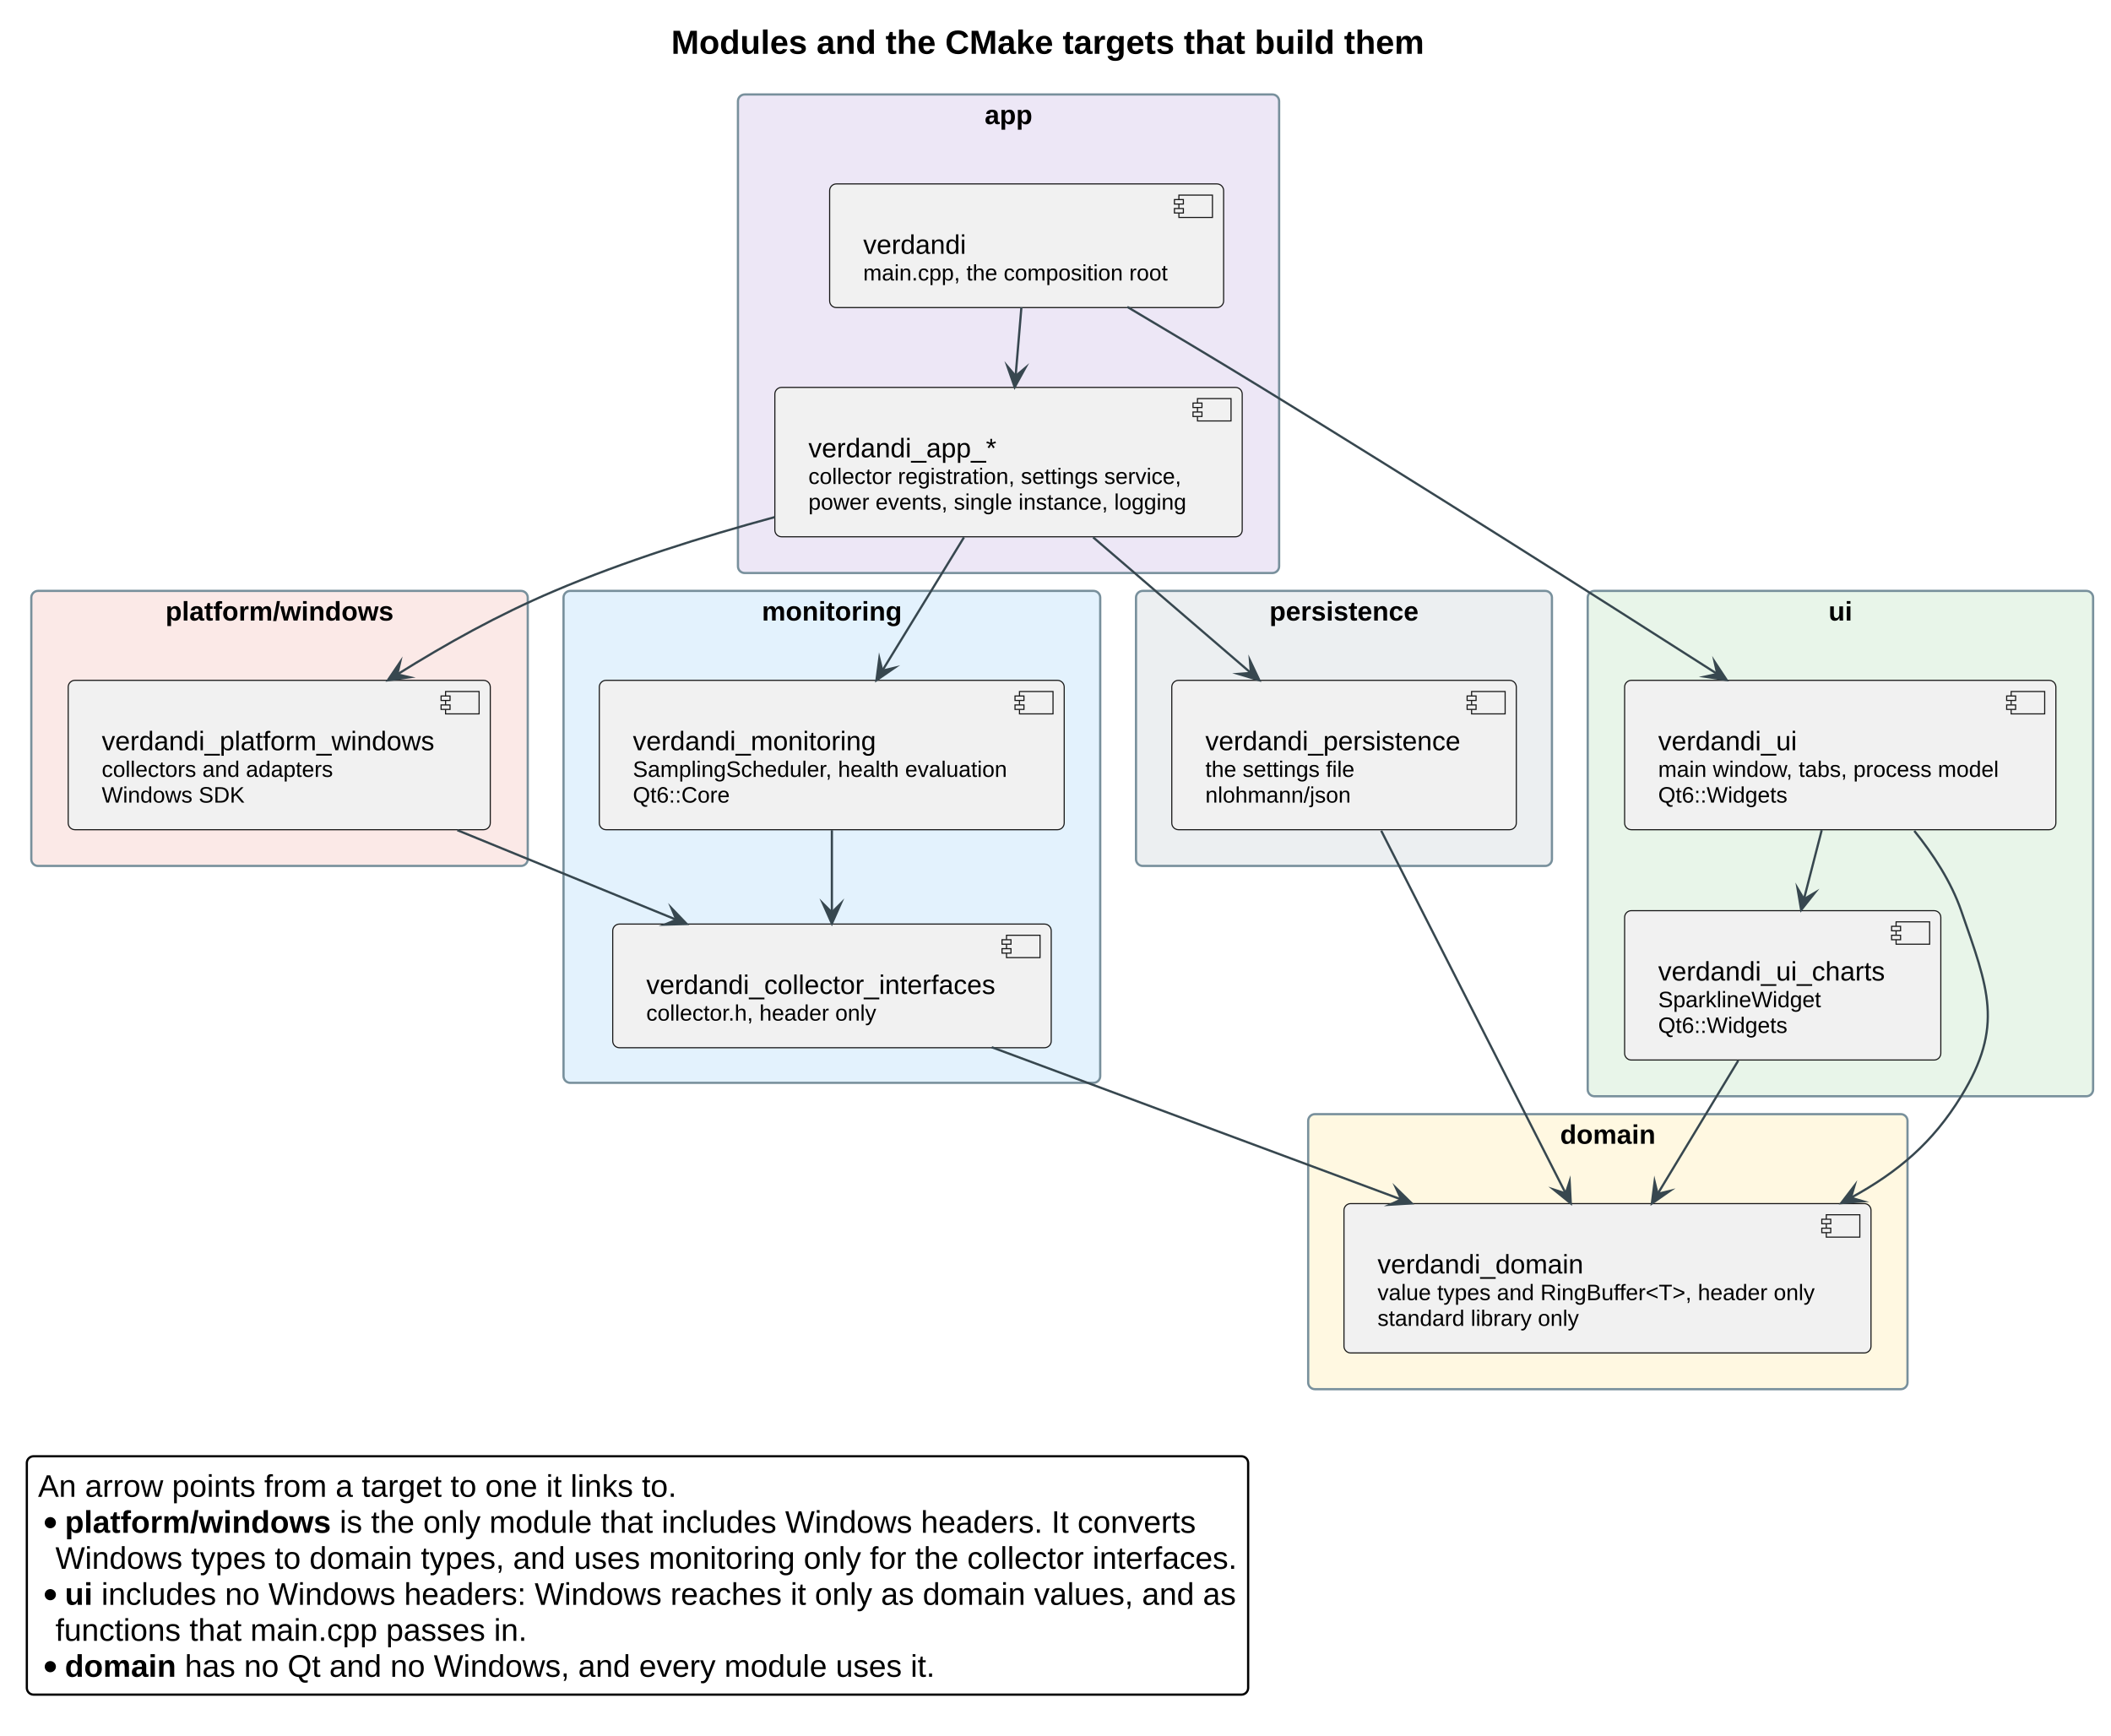
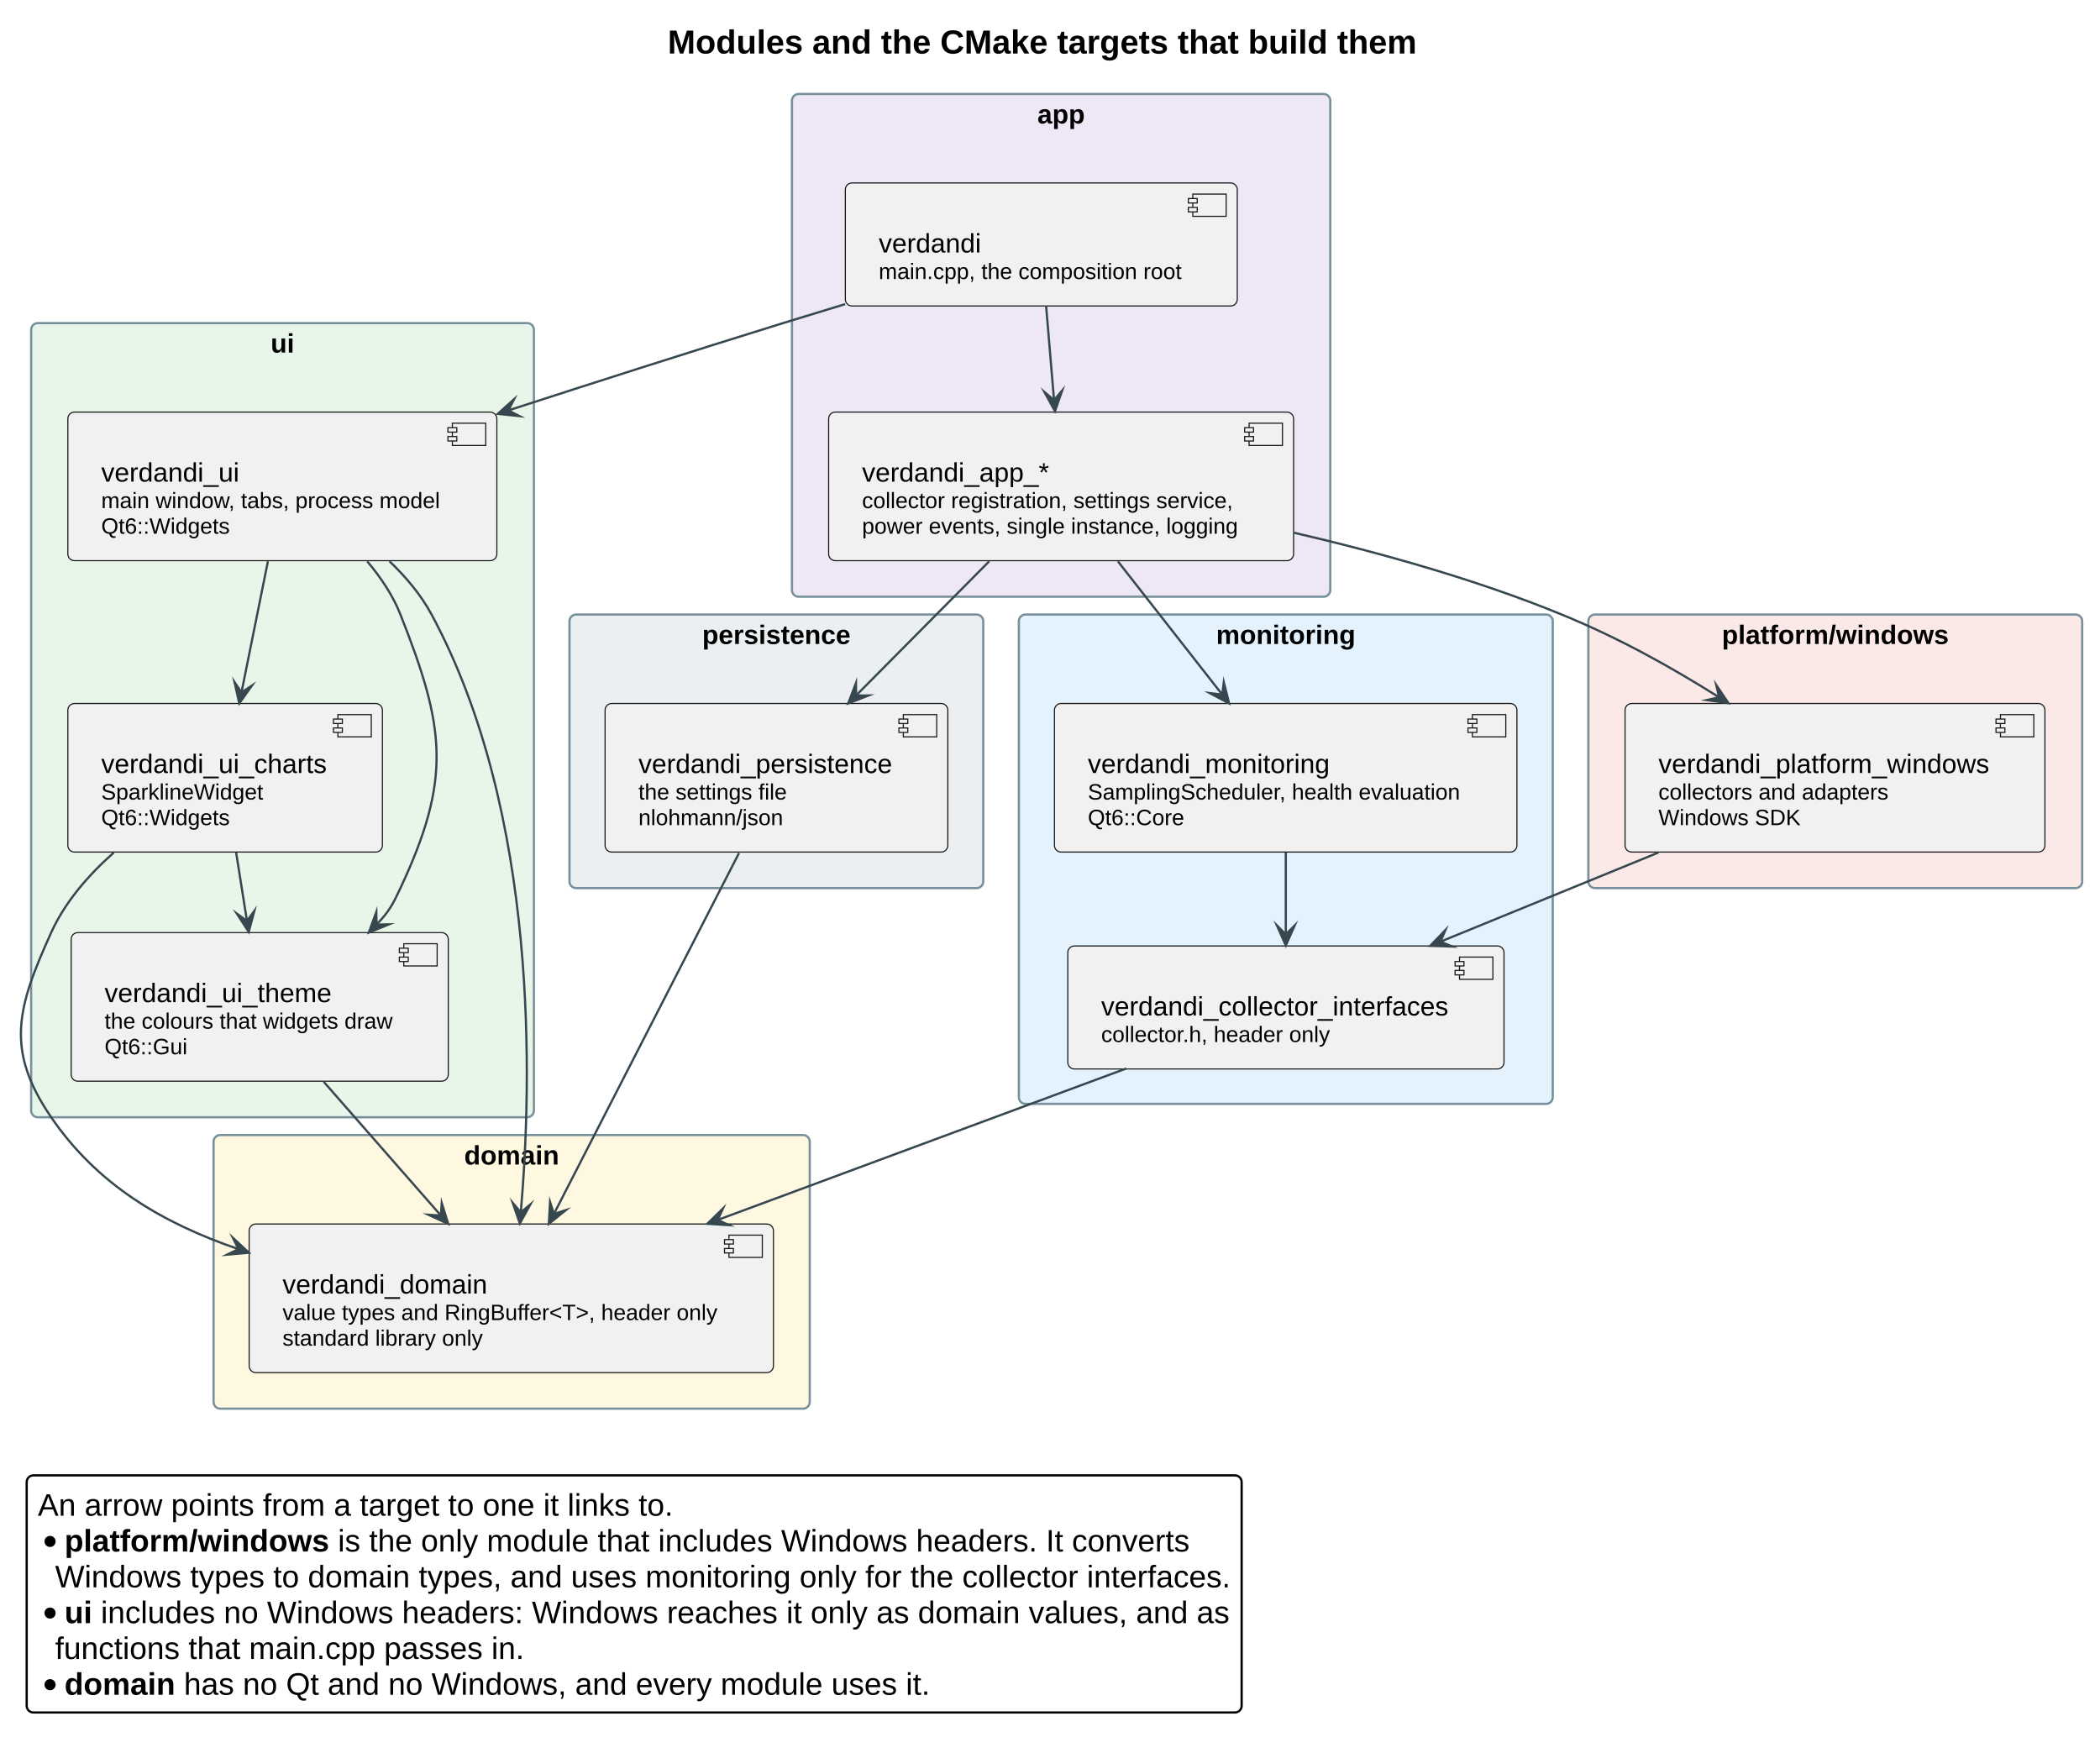
- <svg xmlns="http://www.w3.org/2000/svg" version="1.1" data-diagram-type="DESCRIPTION" style="width:944px;height:776px;background:#FFFFFF;" width="944px" height="776px" viewBox="0 0 944 776" zoomAndPan="magnify" preserveAspectRatio="none" contentStyleType="text/css">
+ <svg xmlns="http://www.w3.org/2000/svg" version="1.1" data-diagram-type="DESCRIPTION" style="width:944px;height:788px;background:#FFFFFF;" width="944px" height="788px" viewBox="0 0 944 788" zoomAndPan="magnify" preserveAspectRatio="none" contentStyleType="text/css">
  <defs />
  <g font-family="sans-serif" lengthAdjust="spacing">
    <g class="title" data-source-line="3">
      <text x="300.149" y="24.07" fill="#000" font-size="15" textLength="336.702" font-weight="700" font-family="Arial">Modules and the CMake targets that build them</text>
    </g>
    <g class="cluster" data-qualified-name="app" id="ent0001" data-source-line="5">
-       <rect x="330" y="42.249" width="242" height="214" fill="#EDE7F6" style="stroke:#78909C;stroke-width:1;" rx="3" ry="3" />
-       <text x="440.333" y="55.504" fill="#000" font-size="12" textLength="21.334" font-weight="700" font-family="Arial">app</text>
+       <rect x="356" y="42.249" width="242" height="226" fill="#EDE7F6" style="stroke:#78909C;stroke-width:1;" rx="3" ry="3" />
+       <text x="466.333" y="55.504" fill="#000" font-size="12" textLength="21.334" font-weight="700" font-family="Arial">app</text>
    </g>
    <g class="cluster" data-qualified-name="ui" id="ent0004" data-source-line="10">
-       <rect x="710" y="264.249" width="226" height="226" fill="#E8F5E9" style="stroke:#78909C;stroke-width:1;" rx="3" ry="3" />
-       <text x="817.668" y="277.504" fill="#000" font-size="12" textLength="10.664" font-weight="700" font-family="Arial">ui</text>
+       <rect x="14" y="145.249" width="226" height="357" fill="#E8F5E9" style="stroke:#78909C;stroke-width:1;" rx="3" ry="3" />
+       <text x="121.668" y="158.504" fill="#000" font-size="12" textLength="10.664" font-weight="700" font-family="Arial">ui</text>
    </g>
-     <g class="cluster" data-qualified-name="persistence" id="ent0007" data-source-line="15">
-       <rect x="508" y="264.249" width="186" height="123" fill="#ECEFF1" style="stroke:#78909C;stroke-width:1;" rx="3" ry="3" />
-       <text x="567.648" y="277.504" fill="#000" font-size="12" textLength="66.703" font-weight="700" font-family="Arial">persistence</text>
+     <g class="cluster" data-qualified-name="persistence" id="ent0008" data-source-line="16">
+       <rect x="256" y="276.249" width="186" height="123" fill="#ECEFF1" style="stroke:#78909C;stroke-width:1;" rx="3" ry="3" />
+       <text x="315.648" y="289.504" fill="#000" font-size="12" textLength="66.703" font-weight="700" font-family="Arial">persistence</text>
    </g>
-     <g class="cluster" data-qualified-name="monitoring" id="ent0009" data-source-line="19">
-       <rect x="252" y="264.249" width="240" height="220" fill="#E3F2FD" style="stroke:#78909C;stroke-width:1;" rx="3" ry="3" />
-       <text x="340.673" y="277.504" fill="#000" font-size="12" textLength="62.654" font-weight="700" font-family="Arial">monitoring</text>
+     <g class="cluster" data-qualified-name="monitoring" id="ent0010" data-source-line="20">
+       <rect x="458" y="276.249" width="240" height="220" fill="#E3F2FD" style="stroke:#78909C;stroke-width:1;" rx="3" ry="3" />
+       <text x="546.673" y="289.504" fill="#000" font-size="12" textLength="62.654" font-weight="700" font-family="Arial">monitoring</text>
    </g>
-     <g class="cluster" data-qualified-name="platform.windows" id="ent0012" data-source-line="24">
-       <rect x="14" y="264.249" width="222" height="123" fill="#FBE9E7" style="stroke:#78909C;stroke-width:1;" rx="3" ry="3" />
-       <text x="74" y="277.504" fill="#000" font-size="12" textLength="102" font-weight="700" font-family="Arial">platform/windows</text>
+     <g class="cluster" data-qualified-name="platform.windows" id="ent0013" data-source-line="25">
+       <rect x="714" y="276.249" width="222" height="123" fill="#FBE9E7" style="stroke:#78909C;stroke-width:1;" rx="3" ry="3" />
+       <text x="774" y="289.504" fill="#000" font-size="12" textLength="102" font-weight="700" font-family="Arial">platform/windows</text>
    </g>
-     <g class="cluster" data-qualified-name="domain" id="ent0014" data-source-line="28">
-       <rect x="585" y="498.249" width="268" height="123" fill="#FFF8E1" style="stroke:#78909C;stroke-width:1;" rx="3" ry="3" />
-       <text x="697.666" y="511.504" fill="#000" font-size="12" textLength="42.668" font-weight="700" font-family="Arial">domain</text>
+     <g class="cluster" data-qualified-name="domain" id="ent0015" data-source-line="29">
+       <rect x="96" y="510.249" width="268" height="123" fill="#FFF8E1" style="stroke:#78909C;stroke-width:1;" rx="3" ry="3" />
+       <text x="208.666" y="523.504" fill="#000" font-size="12" textLength="42.668" font-weight="700" font-family="Arial">domain</text>
    </g>
    <g class="entity" data-qualified-name="app.exe" id="ent0002" data-source-line="6">
-       <rect x="371" y="82.249" width="176.182" height="55.298" fill="#F1F1F1" style="stroke:#181818;stroke-width:0.5;" rx="3" ry="3" />
-       <rect x="527.182" y="87.249" width="15" height="10" fill="#F1F1F1" style="stroke:#181818;stroke-width:0.5;" />
-       <rect x="525.182" y="89.249" width="4" height="2" fill="#F1F1F1" style="stroke:#181818;stroke-width:0.5;" />
-       <rect x="525.182" y="93.249" width="4" height="2" fill="#F1F1F1" style="stroke:#181818;stroke-width:0.5;" />
-       <text x="386" y="113.504" fill="#000" font-size="12" textLength="46.031" font-family="Arial">verdandi</text>
-       <text x="386" y="125.427" fill="#000" font-size="10" textLength="136.182" font-family="Arial">main.cpp, the composition root</text>
+       <rect x="380" y="82.249" width="176.182" height="55.298" fill="#F1F1F1" style="stroke:#181818;stroke-width:0.5;" rx="3" ry="3" />
+       <rect x="536.182" y="87.249" width="15" height="10" fill="#F1F1F1" style="stroke:#181818;stroke-width:0.5;" />
+       <rect x="534.182" y="89.249" width="4" height="2" fill="#F1F1F1" style="stroke:#181818;stroke-width:0.5;" />
+       <rect x="534.182" y="93.249" width="4" height="2" fill="#F1F1F1" style="stroke:#181818;stroke-width:0.5;" />
+       <text x="395" y="113.504" fill="#000" font-size="12" textLength="46.031" font-family="Arial">verdandi</text>
+       <text x="395" y="125.427" fill="#000" font-size="10" textLength="136.182" font-family="Arial">main.cpp, the composition root</text>
    </g>
    <g class="entity" data-qualified-name="app.appLibraries" id="ent0003" data-source-line="7">
-       <rect x="346.5" y="173.249" width="208.994" height="66.797" fill="#F1F1F1" style="stroke:#181818;stroke-width:0.5;" rx="3" ry="3" />
-       <rect x="535.494" y="178.249" width="15" height="10" fill="#F1F1F1" style="stroke:#181818;stroke-width:0.5;" />
-       <rect x="533.494" y="180.249" width="4" height="2" fill="#F1F1F1" style="stroke:#181818;stroke-width:0.5;" />
-       <rect x="533.494" y="184.249" width="4" height="2" fill="#F1F1F1" style="stroke:#181818;stroke-width:0.5;" />
-       <text x="361.5" y="204.504" fill="#000" font-size="12" textLength="84.07" font-family="Arial">verdandi_app_*</text>
-       <text x="361.5" y="216.427" fill="#000" font-size="10" textLength="166.733" font-family="Arial">collector registration, settings service,</text>
-       <text x="361.5" y="227.926" fill="#000" font-size="10" textLength="168.994" font-family="Arial">power events, single instance, logging</text>
+       <rect x="372.5" y="185.249" width="208.994" height="66.797" fill="#F1F1F1" style="stroke:#181818;stroke-width:0.5;" rx="3" ry="3" />
+       <rect x="561.494" y="190.249" width="15" height="10" fill="#F1F1F1" style="stroke:#181818;stroke-width:0.5;" />
+       <rect x="559.494" y="192.249" width="4" height="2" fill="#F1F1F1" style="stroke:#181818;stroke-width:0.5;" />
+       <rect x="559.494" y="196.249" width="4" height="2" fill="#F1F1F1" style="stroke:#181818;stroke-width:0.5;" />
+       <text x="387.5" y="216.504" fill="#000" font-size="12" textLength="84.07" font-family="Arial">verdandi_app_*</text>
+       <text x="387.5" y="228.427" fill="#000" font-size="10" textLength="166.733" font-family="Arial">collector registration, settings service,</text>
+       <text x="387.5" y="239.926" fill="#000" font-size="10" textLength="168.994" font-family="Arial">power events, single instance, logging</text>
    </g>
    <g class="entity" data-qualified-name="ui.uiTarget" id="ent0005" data-source-line="11">
-       <rect x="726.5" y="304.249" width="192.847" height="66.797" fill="#F1F1F1" style="stroke:#181818;stroke-width:0.5;" rx="3" ry="3" />
-       <rect x="899.347" y="309.249" width="15" height="10" fill="#F1F1F1" style="stroke:#181818;stroke-width:0.5;" />
-       <rect x="897.347" y="311.249" width="4" height="2" fill="#F1F1F1" style="stroke:#181818;stroke-width:0.5;" />
-       <rect x="897.347" y="315.249" width="4" height="2" fill="#F1F1F1" style="stroke:#181818;stroke-width:0.5;" />
-       <text x="741.5" y="335.504" fill="#000" font-size="12" textLength="62.045" font-family="Arial">verdandi_ui</text>
-       <text x="741.5" y="347.427" fill="#000" font-size="10" textLength="152.847" font-family="Arial">main window, tabs, process model</text>
-       <text x="741.5" y="358.926" fill="#000" font-size="10" textLength="57.798" font-family="Arial">Qt6::Widgets</text>
+       <rect x="30.5" y="185.249" width="192.847" height="66.797" fill="#F1F1F1" style="stroke:#181818;stroke-width:0.5;" rx="3" ry="3" />
+       <rect x="203.347" y="190.249" width="15" height="10" fill="#F1F1F1" style="stroke:#181818;stroke-width:0.5;" />
+       <rect x="201.347" y="192.249" width="4" height="2" fill="#F1F1F1" style="stroke:#181818;stroke-width:0.5;" />
+       <rect x="201.347" y="196.249" width="4" height="2" fill="#F1F1F1" style="stroke:#181818;stroke-width:0.5;" />
+       <text x="45.5" y="216.504" fill="#000" font-size="12" textLength="62.045" font-family="Arial">verdandi_ui</text>
+       <text x="45.5" y="228.427" fill="#000" font-size="10" textLength="152.847" font-family="Arial">main window, tabs, process model</text>
+       <text x="45.5" y="239.926" fill="#000" font-size="10" textLength="57.798" font-family="Arial">Qt6::Widgets</text>
    </g>
    <g class="entity" data-qualified-name="ui.chartsTarget" id="ent0006" data-source-line="12">
-       <rect x="726.5" y="407.249" width="141.396" height="66.797" fill="#F1F1F1" style="stroke:#181818;stroke-width:0.5;" rx="3" ry="3" />
-       <rect x="847.896" y="412.249" width="15" height="10" fill="#F1F1F1" style="stroke:#181818;stroke-width:0.5;" />
-       <rect x="845.896" y="414.249" width="4" height="2" fill="#F1F1F1" style="stroke:#181818;stroke-width:0.5;" />
-       <rect x="845.896" y="418.249" width="4" height="2" fill="#F1F1F1" style="stroke:#181818;stroke-width:0.5;" />
-       <text x="741.5" y="438.504" fill="#000" font-size="12" textLength="101.396" font-family="Arial">verdandi_ui_charts</text>
-       <text x="741.5" y="450.427" fill="#000" font-size="10" textLength="72.813" font-family="Arial">SparklineWidget</text>
-       <text x="741.5" y="461.926" fill="#000" font-size="10" textLength="57.798" font-family="Arial">Qt6::Widgets</text>
+       <rect x="30.5" y="316.249" width="141.396" height="66.797" fill="#F1F1F1" style="stroke:#181818;stroke-width:0.5;" rx="3" ry="3" />
+       <rect x="151.896" y="321.249" width="15" height="10" fill="#F1F1F1" style="stroke:#181818;stroke-width:0.5;" />
+       <rect x="149.896" y="323.249" width="4" height="2" fill="#F1F1F1" style="stroke:#181818;stroke-width:0.5;" />
+       <rect x="149.896" y="327.249" width="4" height="2" fill="#F1F1F1" style="stroke:#181818;stroke-width:0.5;" />
+       <text x="45.5" y="347.504" fill="#000" font-size="12" textLength="101.396" font-family="Arial">verdandi_ui_charts</text>
+       <text x="45.5" y="359.427" fill="#000" font-size="10" textLength="72.813" font-family="Arial">SparklineWidget</text>
+       <text x="45.5" y="370.926" fill="#000" font-size="10" textLength="57.798" font-family="Arial">Qt6::Widgets</text>
    </g>
-     <g class="entity" data-qualified-name="persistence.persistenceTarget" id="ent0008" data-source-line="16">
-       <rect x="524" y="304.249" width="154.07" height="66.797" fill="#F1F1F1" style="stroke:#181818;stroke-width:0.5;" rx="3" ry="3" />
-       <rect x="658.07" y="309.249" width="15" height="10" fill="#F1F1F1" style="stroke:#181818;stroke-width:0.5;" />
-       <rect x="656.07" y="311.249" width="4" height="2" fill="#F1F1F1" style="stroke:#181818;stroke-width:0.5;" />
-       <rect x="656.07" y="315.249" width="4" height="2" fill="#F1F1F1" style="stroke:#181818;stroke-width:0.5;" />
-       <text x="539" y="335.504" fill="#000" font-size="12" textLength="114.07" font-family="Arial">verdandi_persistence</text>
-       <text x="539" y="347.427" fill="#000" font-size="10" textLength="66.704" font-family="Arial">the settings file</text>
-       <text x="539" y="358.926" fill="#000" font-size="10" textLength="65.044" font-family="Arial">nlohmann/json</text>
+     <g class="entity" data-qualified-name="ui.themeTarget" id="ent0007" data-source-line="13">
+       <rect x="32" y="419.249" width="169.512" height="66.797" fill="#F1F1F1" style="stroke:#181818;stroke-width:0.5;" rx="3" ry="3" />
+       <rect x="181.512" y="424.249" width="15" height="10" fill="#F1F1F1" style="stroke:#181818;stroke-width:0.5;" />
+       <rect x="179.512" y="426.249" width="4" height="2" fill="#F1F1F1" style="stroke:#181818;stroke-width:0.5;" />
+       <rect x="179.512" y="430.249" width="4" height="2" fill="#F1F1F1" style="stroke:#181818;stroke-width:0.5;" />
+       <text x="47" y="450.504" fill="#000" font-size="12" textLength="102.07" font-family="Arial">verdandi_ui_theme</text>
+       <text x="47" y="462.427" fill="#000" font-size="10" textLength="129.512" font-family="Arial">the colours that widgets draw</text>
+       <text x="47" y="473.926" fill="#000" font-size="10" textLength="37.236" font-family="Arial">Qt6::Gui</text>
    </g>
-     <g class="entity" data-qualified-name="monitoring.monitoringTarget" id="ent0010" data-source-line="20">
-       <rect x="268" y="304.249" width="207.891" height="66.797" fill="#F1F1F1" style="stroke:#181818;stroke-width:0.5;" rx="3" ry="3" />
-       <rect x="455.891" y="309.249" width="15" height="10" fill="#F1F1F1" style="stroke:#181818;stroke-width:0.5;" />
-       <rect x="453.891" y="311.249" width="4" height="2" fill="#F1F1F1" style="stroke:#181818;stroke-width:0.5;" />
-       <rect x="453.891" y="315.249" width="4" height="2" fill="#F1F1F1" style="stroke:#181818;stroke-width:0.5;" />
-       <text x="283" y="335.504" fill="#000" font-size="12" textLength="108.732" font-family="Arial">verdandi_monitoring</text>
-       <text x="283" y="347.427" fill="#000" font-size="10" textLength="167.891" font-family="Arial">SamplingScheduler, health evaluation</text>
-       <text x="283" y="358.926" fill="#000" font-size="10" textLength="43.35" font-family="Arial">Qt6::Core</text>
+     <g class="entity" data-qualified-name="persistence.persistenceTarget" id="ent0009" data-source-line="17">
+       <rect x="272" y="316.249" width="154.07" height="66.797" fill="#F1F1F1" style="stroke:#181818;stroke-width:0.5;" rx="3" ry="3" />
+       <rect x="406.07" y="321.249" width="15" height="10" fill="#F1F1F1" style="stroke:#181818;stroke-width:0.5;" />
+       <rect x="404.07" y="323.249" width="4" height="2" fill="#F1F1F1" style="stroke:#181818;stroke-width:0.5;" />
+       <rect x="404.07" y="327.249" width="4" height="2" fill="#F1F1F1" style="stroke:#181818;stroke-width:0.5;" />
+       <text x="287" y="347.504" fill="#000" font-size="12" textLength="114.07" font-family="Arial">verdandi_persistence</text>
+       <text x="287" y="359.427" fill="#000" font-size="10" textLength="66.704" font-family="Arial">the settings file</text>
+       <text x="287" y="370.926" fill="#000" font-size="10" textLength="65.044" font-family="Arial">nlohmann/json</text>
    </g>
-     <g class="entity" data-qualified-name="monitoring.interfacesTarget" id="ent0011" data-source-line="21">
-       <rect x="274" y="413.249" width="196.088" height="55.298" fill="#F1F1F1" style="stroke:#181818;stroke-width:0.5;" rx="3" ry="3" />
-       <rect x="450.088" y="418.249" width="15" height="10" fill="#F1F1F1" style="stroke:#181818;stroke-width:0.5;" />
-       <rect x="448.088" y="420.249" width="4" height="2" fill="#F1F1F1" style="stroke:#181818;stroke-width:0.5;" />
-       <rect x="448.088" y="424.249" width="4" height="2" fill="#F1F1F1" style="stroke:#181818;stroke-width:0.5;" />
-       <text x="289" y="444.504" fill="#000" font-size="12" textLength="156.088" font-family="Arial">verdandi_collector_interfaces</text>
-       <text x="289" y="456.427" fill="#000" font-size="10" textLength="103.394" font-family="Arial">collector.h, header only</text>
+     <g class="entity" data-qualified-name="monitoring.monitoringTarget" id="ent0011" data-source-line="21">
+       <rect x="474" y="316.249" width="207.891" height="66.797" fill="#F1F1F1" style="stroke:#181818;stroke-width:0.5;" rx="3" ry="3" />
+       <rect x="661.891" y="321.249" width="15" height="10" fill="#F1F1F1" style="stroke:#181818;stroke-width:0.5;" />
+       <rect x="659.891" y="323.249" width="4" height="2" fill="#F1F1F1" style="stroke:#181818;stroke-width:0.5;" />
+       <rect x="659.891" y="327.249" width="4" height="2" fill="#F1F1F1" style="stroke:#181818;stroke-width:0.5;" />
+       <text x="489" y="347.504" fill="#000" font-size="12" textLength="108.732" font-family="Arial">verdandi_monitoring</text>
+       <text x="489" y="359.427" fill="#000" font-size="10" textLength="167.891" font-family="Arial">SamplingScheduler, health evaluation</text>
+       <text x="489" y="370.926" fill="#000" font-size="10" textLength="43.35" font-family="Arial">Qt6::Core</text>
    </g>
-     <g class="entity" data-qualified-name="platform.windows.platformTarget" id="ent0013" data-source-line="25">
-       <rect x="30.5" y="304.249" width="188.746" height="66.797" fill="#F1F1F1" style="stroke:#181818;stroke-width:0.5;" rx="3" ry="3" />
-       <rect x="199.246" y="309.249" width="15" height="10" fill="#F1F1F1" style="stroke:#181818;stroke-width:0.5;" />
-       <rect x="197.246" y="311.249" width="4" height="2" fill="#F1F1F1" style="stroke:#181818;stroke-width:0.5;" />
-       <rect x="197.246" y="315.249" width="4" height="2" fill="#F1F1F1" style="stroke:#181818;stroke-width:0.5;" />
-       <text x="45.5" y="335.504" fill="#000" font-size="12" textLength="148.746" font-family="Arial">verdandi_platform_windows</text>
-       <text x="45.5" y="347.427" fill="#000" font-size="10" textLength="103.394" font-family="Arial">collectors and adapters</text>
-       <text x="45.5" y="358.926" fill="#000" font-size="10" textLength="63.906" font-family="Arial">Windows SDK</text>
+     <g class="entity" data-qualified-name="monitoring.interfacesTarget" id="ent0012" data-source-line="22">
+       <rect x="480" y="425.249" width="196.088" height="55.298" fill="#F1F1F1" style="stroke:#181818;stroke-width:0.5;" rx="3" ry="3" />
+       <rect x="656.088" y="430.249" width="15" height="10" fill="#F1F1F1" style="stroke:#181818;stroke-width:0.5;" />
+       <rect x="654.088" y="432.249" width="4" height="2" fill="#F1F1F1" style="stroke:#181818;stroke-width:0.5;" />
+       <rect x="654.088" y="436.249" width="4" height="2" fill="#F1F1F1" style="stroke:#181818;stroke-width:0.5;" />
+       <text x="495" y="456.504" fill="#000" font-size="12" textLength="156.088" font-family="Arial">verdandi_collector_interfaces</text>
+       <text x="495" y="468.427" fill="#000" font-size="10" textLength="103.394" font-family="Arial">collector.h, header only</text>
    </g>
-     <g class="entity" data-qualified-name="domain.domainTarget" id="ent0015" data-source-line="29">
-       <rect x="601" y="538.249" width="235.679" height="66.797" fill="#F1F1F1" style="stroke:#181818;stroke-width:0.5;" rx="3" ry="3" />
-       <rect x="816.679" y="543.249" width="15" height="10" fill="#F1F1F1" style="stroke:#181818;stroke-width:0.5;" />
-       <rect x="814.679" y="545.249" width="4" height="2" fill="#F1F1F1" style="stroke:#181818;stroke-width:0.5;" />
-       <rect x="814.679" y="549.249" width="4" height="2" fill="#F1F1F1" style="stroke:#181818;stroke-width:0.5;" />
-       <text x="616" y="569.504" fill="#000" font-size="12" textLength="92.063" font-family="Arial">verdandi_domain</text>
-       <text x="616" y="581.427" fill="#000" font-size="10" textLength="195.679" font-family="Arial">value types and RingBuffer&lt;T&gt;, header only</text>
-       <text x="616" y="592.926" fill="#000" font-size="10" textLength="90.044" font-family="Arial">standard library only</text>
+     <g class="entity" data-qualified-name="platform.windows.platformTarget" id="ent0014" data-source-line="26">
+       <rect x="730.5" y="316.249" width="188.746" height="66.797" fill="#F1F1F1" style="stroke:#181818;stroke-width:0.5;" rx="3" ry="3" />
+       <rect x="899.246" y="321.249" width="15" height="10" fill="#F1F1F1" style="stroke:#181818;stroke-width:0.5;" />
+       <rect x="897.246" y="323.249" width="4" height="2" fill="#F1F1F1" style="stroke:#181818;stroke-width:0.5;" />
+       <rect x="897.246" y="327.249" width="4" height="2" fill="#F1F1F1" style="stroke:#181818;stroke-width:0.5;" />
+       <text x="745.5" y="347.504" fill="#000" font-size="12" textLength="148.746" font-family="Arial">verdandi_platform_windows</text>
+       <text x="745.5" y="359.427" fill="#000" font-size="10" textLength="103.394" font-family="Arial">collectors and adapters</text>
+       <text x="745.5" y="370.926" fill="#000" font-size="10" textLength="63.906" font-family="Arial">Windows SDK</text>
    </g>
-     <g class="link" data-entity-1="ent0002" data-entity-2="ent0003" id="lnk16" data-link-type="dependency">
-       <polygon points="453.745,173.156,458.486,164.523,454.164,168.173,450.514,163.852,453.745,173.156" fill="#37474F" style="stroke:#37474F;stroke-width:1;stroke-linejoin:miter;stroke-miterlimit:10;" />
-       <path d="M456.75,137.464 C455.817,148.55 455.144,156.535 454.164,168.173" style="stroke:#37474F;stroke-width:1;" fill="none" />
+     <g class="entity" data-qualified-name="domain.domainTarget" id="ent0016" data-source-line="30">
+       <rect x="112" y="550.249" width="235.679" height="66.797" fill="#F1F1F1" style="stroke:#181818;stroke-width:0.5;" rx="3" ry="3" />
+       <rect x="327.679" y="555.249" width="15" height="10" fill="#F1F1F1" style="stroke:#181818;stroke-width:0.5;" />
+       <rect x="325.679" y="557.249" width="4" height="2" fill="#F1F1F1" style="stroke:#181818;stroke-width:0.5;" />
+       <rect x="325.679" y="561.249" width="4" height="2" fill="#F1F1F1" style="stroke:#181818;stroke-width:0.5;" />
+       <text x="127" y="581.504" fill="#000" font-size="12" textLength="92.063" font-family="Arial">verdandi_domain</text>
+       <text x="127" y="593.427" fill="#000" font-size="10" textLength="195.679" font-family="Arial">value types and RingBuffer&lt;T&gt;, header only</text>
+       <text x="127" y="604.926" fill="#000" font-size="10" textLength="90.044" font-family="Arial">standard library only</text>
    </g>
-     <g class="link" data-entity-1="ent0002" data-entity-2="ent0005" id="lnk17" data-link-type="dependency">
-       <polygon points="772.138,304.089,766.711,295.87,767.926,301.395,762.401,302.609,772.138,304.089" fill="#37474F" style="stroke:#37474F;stroke-width:1;stroke-linejoin:miter;stroke-miterlimit:10;" />
-       <path d="M504.12,137.255 C522.728,148.278 544.468,161.273 564,173.249 C636.76,217.858 715.879,268.104 767.926,301.395" style="stroke:#37474F;stroke-width:1;" fill="none" />
+     <g class="link" data-entity-1="ent0002" data-entity-2="ent0003" id="lnk17" data-link-type="dependency">
+       <polygon points="474.234,184.868,477.466,175.564,473.815,179.885,469.494,176.235,474.234,184.868" fill="#37474F" style="stroke:#37474F;stroke-width:1;stroke-linejoin:miter;stroke-miterlimit:10;" />
+       <path d="M470.248,137.473 C471.456,151.834 472.536,164.68 473.815,179.885" style="stroke:#37474F;stroke-width:1;" fill="none" />
    </g>
-     <g class="link" data-entity-1="ent0003" data-entity-2="ent0008" id="lnk18" data-link-type="dependency">
-       <polygon points="563.161,304.207,558.945,295.306,559.37,300.947,553.729,301.371,563.161,304.207" fill="#37474F" style="stroke:#37474F;stroke-width:1;stroke-linejoin:miter;stroke-miterlimit:10;" />
-       <path d="M488.851,240.301 C511.59,259.856 536.633,281.393 559.37,300.947" style="stroke:#37474F;stroke-width:1;" fill="none" />
+     <g class="link" data-entity-1="ent0002" data-entity-2="ent0005" id="lnk18" data-link-type="dependency">
+       <polygon points="223.753,186.043,233.548,187.072,228.51,184.501,231.081,179.462,223.753,186.043" fill="#37474F" style="stroke:#37474F;stroke-width:1;stroke-linejoin:miter;stroke-miterlimit:10;" />
+       <path d="M379.899,136.724 C370.472,139.571 361.031,142.451 352,145.249 C309.857,158.303 268.189,171.636 228.51,184.501" style="stroke:#37474F;stroke-width:1;" fill="none" />
    </g>
-     <g class="link" data-entity-1="ent0003" data-entity-2="ent0010" id="lnk19" data-link-type="dependency">
-       <polygon points="391.929,304.207,400.04,298.621,394.54,299.943,393.218,294.443,391.929,304.207" fill="#37474F" style="stroke:#37474F;stroke-width:1;stroke-linejoin:miter;stroke-miterlimit:10;" />
-       <path d="M431.065,240.301 C419.089,259.856 406.515,280.389 394.54,299.943" style="stroke:#37474F;stroke-width:1;" fill="none" />
+     <g class="link" data-entity-1="ent0003" data-entity-2="ent0009" id="lnk19" data-link-type="dependency">
+       <polygon points="381.289,316.207,390.468,312.636,384.811,312.658,384.789,307.001,381.289,316.207" fill="#37474F" style="stroke:#37474F;stroke-width:1;stroke-linejoin:miter;stroke-miterlimit:10;" />
+       <path d="M444.7,252.301 C425.296,271.856 404.213,293.104 384.811,312.658" style="stroke:#37474F;stroke-width:1;" fill="none" />
    </g>
-     <g class="link" data-entity-1="ent0003" data-entity-2="ent0013" id="lnk20" data-link-type="dependency">
-       <polygon points="173.426,304.232,183.179,302.864,177.668,301.586,178.946,296.076,173.426,304.232" fill="#37474F" style="stroke:#37474F;stroke-width:1;stroke-linejoin:miter;stroke-miterlimit:10;" />
-       <path d="M346.464,231.247 C314.281,239.959 279.141,251.008 248,264.249 C222.337,275.16 199.719,287.837 177.668,301.586" style="stroke:#37474F;stroke-width:1;" fill="none" />
+     <g class="link" data-entity-1="ent0003" data-entity-2="ent0011" id="lnk20" data-link-type="dependency">
+       <polygon points="552.522,316.207,550.123,306.655,549.439,312.27,543.824,311.586,552.522,316.207" fill="#37474F" style="stroke:#37474F;stroke-width:1;stroke-linejoin:miter;stroke-miterlimit:10;" />
+       <path d="M502.487,252.301 C517.797,271.856 534.13,292.716 549.439,312.27" style="stroke:#37474F;stroke-width:1;" fill="none" />
    </g>
-     <g class="link" data-entity-1="ent0005" data-entity-2="ent0006" id="lnk21" data-link-type="dependency">
-       <polygon points="805.443,406.95,811.561,399.232,806.69,402.108,803.813,397.237,805.443,406.95" fill="#37474F" style="stroke:#37474F;stroke-width:1;stroke-linejoin:miter;stroke-miterlimit:10;" />
-       <path d="M814.63,371.262 C811.691,382.68 809.635,390.667 806.69,402.108" style="stroke:#37474F;stroke-width:1;" fill="none" />
+     <g class="link" data-entity-1="ent0003" data-entity-2="ent0014" id="lnk21" data-link-type="dependency">
+       <polygon points="776.997,316.108,771.499,307.936,772.761,313.45,767.247,314.712,776.997,316.108" fill="#37474F" style="stroke:#37474F;stroke-width:1;stroke-linejoin:miter;stroke-miterlimit:10;" />
+       <path d="M581.762,239.494 C620.341,248.46 663.9,260.618 702,276.249 C727.914,286.88 750.681,299.594 772.761,313.45" style="stroke:#37474F;stroke-width:1;" fill="none" />
    </g>
-     <g class="link" data-entity-1="ent0005" data-entity-2="ent0015" id="lnk22" data-link-type="dependency">
-       <polygon points="823.33,538.032,833.146,537.227,827.718,535.635,829.31,530.206,823.33,538.032" fill="#37474F" style="stroke:#37474F;stroke-width:1;stroke-linejoin:miter;stroke-miterlimit:10;" />
-       <path d="M856.038,371.56 C864.535,382.083 872.535,394.372 877,407.249 C889.086,442.101 896.275,458.796 877,490.249 C864.373,510.854 849.021,523.994 827.718,535.635" style="stroke:#37474F;stroke-width:1;" fill="none" />
+     <g class="link" data-entity-1="ent0005" data-entity-2="ent0006" id="lnk22" data-link-type="dependency">
+       <polygon points="107.559,316.207,113.258,308.175,108.547,311.305,105.416,306.594,107.559,316.207" fill="#37474F" style="stroke:#37474F;stroke-width:1;stroke-linejoin:miter;stroke-miterlimit:10;" />
+       <path d="M120.439,252.301 C116.498,271.856 112.488,291.752 108.547,311.305" style="stroke:#37474F;stroke-width:1;" fill="none" />
    </g>
-     <g class="link" data-entity-1="ent0006" data-entity-2="ent0015" id="lnk23" data-link-type="dependency">
-       <polygon points="738.676,538.207,746.756,532.575,741.263,533.928,739.91,528.436,738.676,538.207" fill="#37474F" style="stroke:#37474F;stroke-width:1;stroke-linejoin:miter;stroke-miterlimit:10;" />
-       <path d="M777.317,474.301 C765.493,493.856 753.087,514.375 741.263,533.928" style="stroke:#37474F;stroke-width:1;" fill="none" />
+     <g class="link" data-entity-1="ent0005" data-entity-2="ent0007" id="lnk23" data-link-type="dependency">
+       <polygon points="165.781,419.22,174.912,415.529,169.256,415.625,169.16,409.969,165.781,419.22" fill="#37474F" style="stroke:#37474F;stroke-width:1;stroke-linejoin:miter;stroke-miterlimit:10;" />
+       <path d="M165.06,252.334 C171.162,259.537 176.586,267.619 180,276.249 C200.111,327.082 203.187,349.743 180,399.249 C176.558,406.598 175,409.682 169.256,415.625" style="stroke:#37474F;stroke-width:1;" fill="none" />
    </g>
-     <g class="link" data-entity-1="ent0008" data-entity-2="ent0015" id="lnk24" data-link-type="dependency">
-       <polygon points="702.428,538.167,701.914,528.332,700.162,533.711,694.783,531.959,702.428,538.167" fill="#37474F" style="stroke:#37474F;stroke-width:1;stroke-linejoin:miter;stroke-miterlimit:10;" />
-       <path d="M617.656,371.496 C640.145,415.712 677.716,489.58 700.162,533.711" style="stroke:#37474F;stroke-width:1;" fill="none" />
+     <g class="link" data-entity-1="ent0005" data-entity-2="ent0016" id="lnk24" data-link-type="dependency">
+       <polygon points="233.685,550.005,238.441,541.381,234.113,545.024,230.47,540.696,233.685,550.005" fill="#37474F" style="stroke:#37474F;stroke-width:1;stroke-linejoin:miter;stroke-miterlimit:10;" />
+       <path d="M175.064,252.31 C182.475,259.371 189.236,267.408 194,276.249 C242.292,365.862 239.159,486.307 234.113,545.024" style="stroke:#37474F;stroke-width:1;" fill="none" />
    </g>
-     <g class="link" data-entity-1="ent0010" data-entity-2="ent0011" id="lnk25" data-link-type="dependency">
-       <polygon points="372,413.036,376,404.036,372,408.036,368,404.036,372,413.036" fill="#37474F" style="stroke:#37474F;stroke-width:1;stroke-linejoin:miter;stroke-miterlimit:10;" />
-       <path d="M372,371.262 C372,384.756 372,395.221 372,408.036" style="stroke:#37474F;stroke-width:1;" fill="none" />
+     <g class="link" data-entity-1="ent0006" data-entity-2="ent0007" id="lnk25" data-link-type="dependency">
+       <polygon points="111.804,418.95,114.347,409.435,111.022,414.012,106.445,410.687,111.804,418.95" fill="#37474F" style="stroke:#37474F;stroke-width:1;stroke-linejoin:miter;stroke-miterlimit:10;" />
+       <path d="M106.151,383.262 C107.959,394.68 109.209,402.57 111.022,414.012" style="stroke:#37474F;stroke-width:1;" fill="none" />
    </g>
-     <g class="link" data-entity-1="ent0013" data-entity-2="ent0011" id="lnk26" data-link-type="dependency">
-       <polygon points="307.076,413.201,300.259,406.092,302.448,411.308,297.232,413.497,307.076,413.201" fill="#37474F" style="stroke:#37474F;stroke-width:1;stroke-linejoin:miter;stroke-miterlimit:10;" />
-       <path d="M204.512,371.262 C237.653,384.813 271.028,398.46 302.448,411.308" style="stroke:#37474F;stroke-width:1;" fill="none" />
+     <g class="link" data-entity-1="ent0006" data-entity-2="ent0016" id="lnk26" data-link-type="dependency">
+       <polygon points="111.902,563.153,104.686,556.45,107.173,561.531,102.091,564.017,111.902,563.153" fill="#37474F" style="stroke:#37474F;stroke-width:1;stroke-linejoin:miter;stroke-miterlimit:10;" />
+       <path d="M51.137,383.286 C39.787,393.341 29.243,405.457 23,419.249 C7.787,452.855 2.172,471.802 23,502.249 C43.682,532.483 72.791,549.741 107.173,561.531" style="stroke:#37474F;stroke-width:1;" fill="none" />
    </g>
-     <g class="link" data-entity-1="ent0011" data-entity-2="ent0015" id="lnk27" data-link-type="dependency">
-       <polygon points="631.301,538.146,624.259,531.26,626.614,536.403,621.471,538.759,631.301,538.146" fill="#37474F" style="stroke:#37474F;stroke-width:1;stroke-linejoin:miter;stroke-miterlimit:10;" />
-       <path d="M443.478,468.321 C497.938,488.567 568.511,514.803 626.614,536.403" style="stroke:#37474F;stroke-width:1;" fill="none" />
+     <g class="link" data-entity-1="ent0007" data-entity-2="ent0016" id="lnk27" data-link-type="dependency">
+       <polygon points="201.494,550.207,198.573,540.801,198.2,546.446,192.555,546.073,201.494,550.207" fill="#37474F" style="stroke:#37474F;stroke-width:1;stroke-linejoin:miter;stroke-miterlimit:10;" />
+       <path d="M145.515,486.301 C162.645,505.856 181.072,526.892 198.2,546.446" style="stroke:#37474F;stroke-width:1;" fill="none" />
    </g>
-     <g class="legend" data-source-line="45">
-       <rect x="12" y="651.249" width="546.149" height="106.592" fill="none" style="stroke:#000;stroke-width:1;" rx="3" ry="3" />
-       <text x="17" y="669.38" fill="#000" font-size="14" textLength="285.578" font-family="Arial">An arrow points from a target to one it links to.</text>
-       <ellipse cx="22.5" cy="680.946" rx="2.5" ry="2.5" fill="#000" />
-       <text x="29" y="685.479" fill="#000" font-size="14" textLength="119" font-weight="700" font-family="Arial">platform/windows</text>
-       <text x="151.89" y="685.479" fill="#000" font-size="14" textLength="382.86" font-family="Arial">is the only module that includes Windows headers. It converts</text>
-       <text x="24.779" y="701.578" fill="#000" font-size="14" textLength="528.37" font-family="Arial">Windows types to domain types, and uses monitoring only for the collector interfaces.</text>
-       <ellipse cx="22.5" cy="713.143" rx="2.5" ry="2.5" fill="#000" />
-       <text x="29" y="717.676" fill="#000" font-size="14" textLength="12.441" font-weight="700" font-family="Arial">ui</text>
-       <text x="45.331" y="717.676" fill="#000" font-size="14" textLength="507.377" font-family="Arial">includes no Windows headers: Windows reaches it only as domain values, and as</text>
-       <text x="24.779" y="733.775" fill="#000" font-size="14" textLength="210.896" font-family="Arial">functions that main.cpp passes in.</text>
-       <ellipse cx="22.5" cy="745.34" rx="2.5" ry="2.5" fill="#000" />
-       <text x="29" y="749.874" fill="#000" font-size="14" textLength="49.779" font-weight="700" font-family="Arial">domain</text>
-       <text x="82.669" y="749.874" fill="#000" font-size="14" textLength="335.405" font-family="Arial">has no Qt and no Windows, and every module uses it.</text>
+     <g class="link" data-entity-1="ent0009" data-entity-2="ent0016" id="lnk28" data-link-type="dependency">
+       <polygon points="246.712,550.167,254.379,543.985,248.994,545.718,247.26,540.334,246.712,550.167" fill="#37474F" style="stroke:#37474F;stroke-width:1;stroke-linejoin:miter;stroke-miterlimit:10;" />
+       <path d="M332.203,383.496 C309.523,427.712 271.63,501.588 248.994,545.718" style="stroke:#37474F;stroke-width:1;" fill="none" />
+     </g>
+     <g class="link" data-entity-1="ent0011" data-entity-2="ent0012" id="lnk29" data-link-type="dependency">
+       <polygon points="578,425.036,582,416.036,578,420.036,574,416.036,578,425.036" fill="#37474F" style="stroke:#37474F;stroke-width:1;stroke-linejoin:miter;stroke-miterlimit:10;" />
+       <path d="M578,383.262 C578,396.756 578,407.221 578,420.036" style="stroke:#37474F;stroke-width:1;" fill="none" />
+     </g>
+     <g class="link" data-entity-1="ent0014" data-entity-2="ent0012" id="lnk30" data-link-type="dependency">
+       <polygon points="642.924,425.201,652.768,425.497,647.552,423.308,649.741,418.092,642.924,425.201" fill="#37474F" style="stroke:#37474F;stroke-width:1;stroke-linejoin:miter;stroke-miterlimit:10;" />
+       <path d="M745.488,383.262 C712.347,396.813 678.972,410.46 647.552,423.308" style="stroke:#37474F;stroke-width:1;" fill="none" />
+     </g>
+     <g class="link" data-entity-1="ent0012" data-entity-2="ent0016" id="lnk31" data-link-type="dependency">
+       <polygon points="317.952,550.146,327.781,550.768,322.64,548.408,325,543.267,317.952,550.146" fill="#37474F" style="stroke:#37474F;stroke-width:1;stroke-linejoin:miter;stroke-miterlimit:10;" />
+       <path d="M506.316,480.321 C451.699,500.567 380.91,526.808 322.64,548.408" style="stroke:#37474F;stroke-width:1;" fill="none" />
+     </g>
+     <g class="legend" data-source-line="49">
+       <rect x="12" y="663.249" width="546.149" height="106.592" fill="none" style="stroke:#000;stroke-width:1;" rx="3" ry="3" />
+       <text x="17" y="681.38" fill="#000" font-size="14" textLength="285.578" font-family="Arial">An arrow points from a target to one it links to.</text>
+       <ellipse cx="22.5" cy="692.946" rx="2.5" ry="2.5" fill="#000" />
+       <text x="29" y="697.479" fill="#000" font-size="14" textLength="119" font-weight="700" font-family="Arial">platform/windows</text>
+       <text x="151.89" y="697.479" fill="#000" font-size="14" textLength="382.86" font-family="Arial">is the only module that includes Windows headers. It converts</text>
+       <text x="24.779" y="713.578" fill="#000" font-size="14" textLength="528.37" font-family="Arial">Windows types to domain types, and uses monitoring only for the collector interfaces.</text>
+       <ellipse cx="22.5" cy="725.143" rx="2.5" ry="2.5" fill="#000" />
+       <text x="29" y="729.676" fill="#000" font-size="14" textLength="12.441" font-weight="700" font-family="Arial">ui</text>
+       <text x="45.331" y="729.676" fill="#000" font-size="14" textLength="507.377" font-family="Arial">includes no Windows headers: Windows reaches it only as domain values, and as</text>
+       <text x="24.779" y="745.775" fill="#000" font-size="14" textLength="210.896" font-family="Arial">functions that main.cpp passes in.</text>
+       <ellipse cx="22.5" cy="757.34" rx="2.5" ry="2.5" fill="#000" />
+       <text x="29" y="761.874" fill="#000" font-size="14" textLength="49.779" font-weight="700" font-family="Arial">domain</text>
+       <text x="82.669" y="761.874" fill="#000" font-size="14" textLength="335.405" font-family="Arial">has no Qt and no Windows, and every module uses it.</text>
    </g>
  </g>
</svg>
